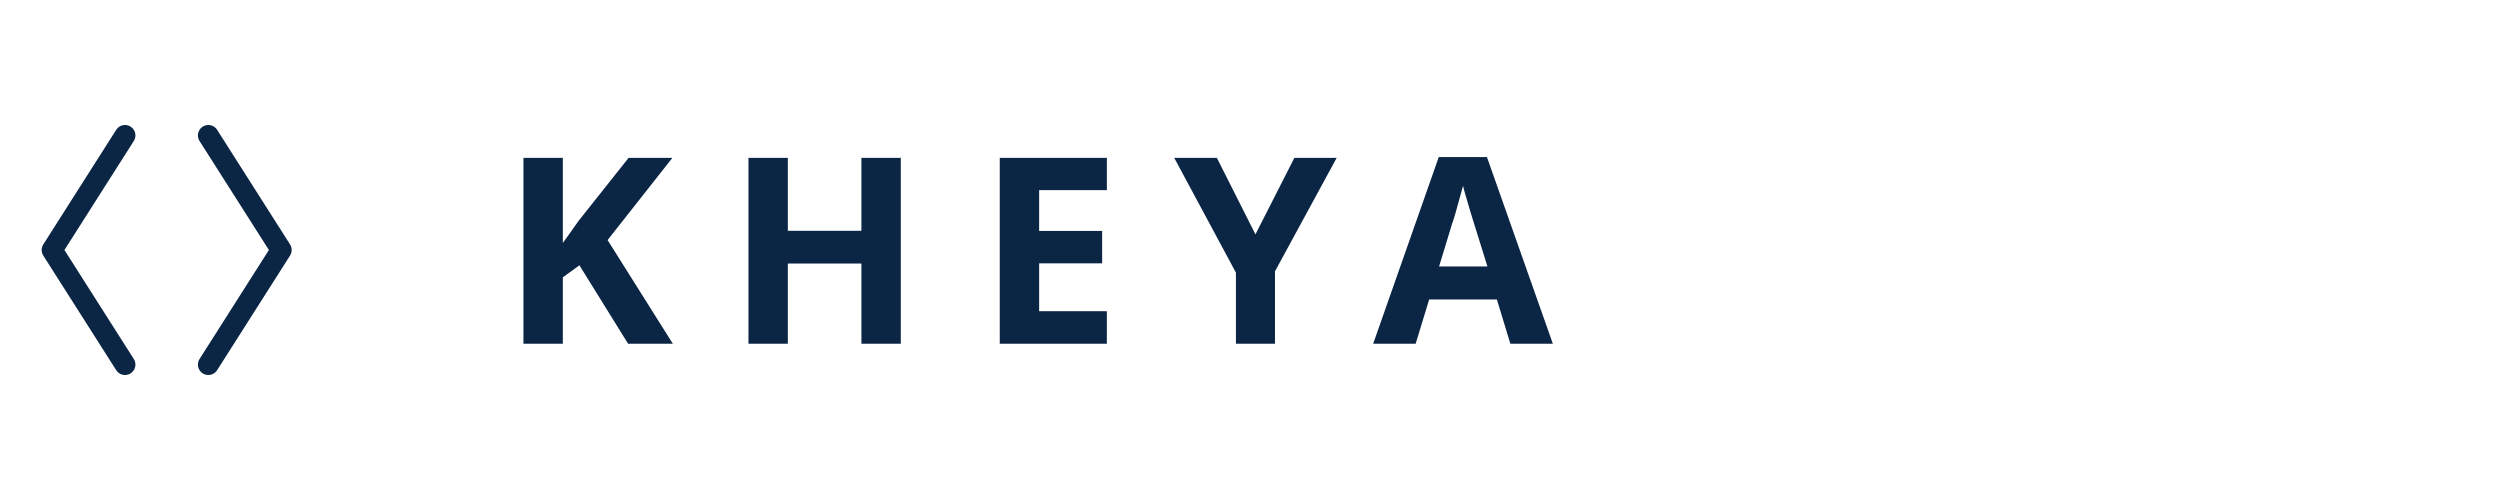
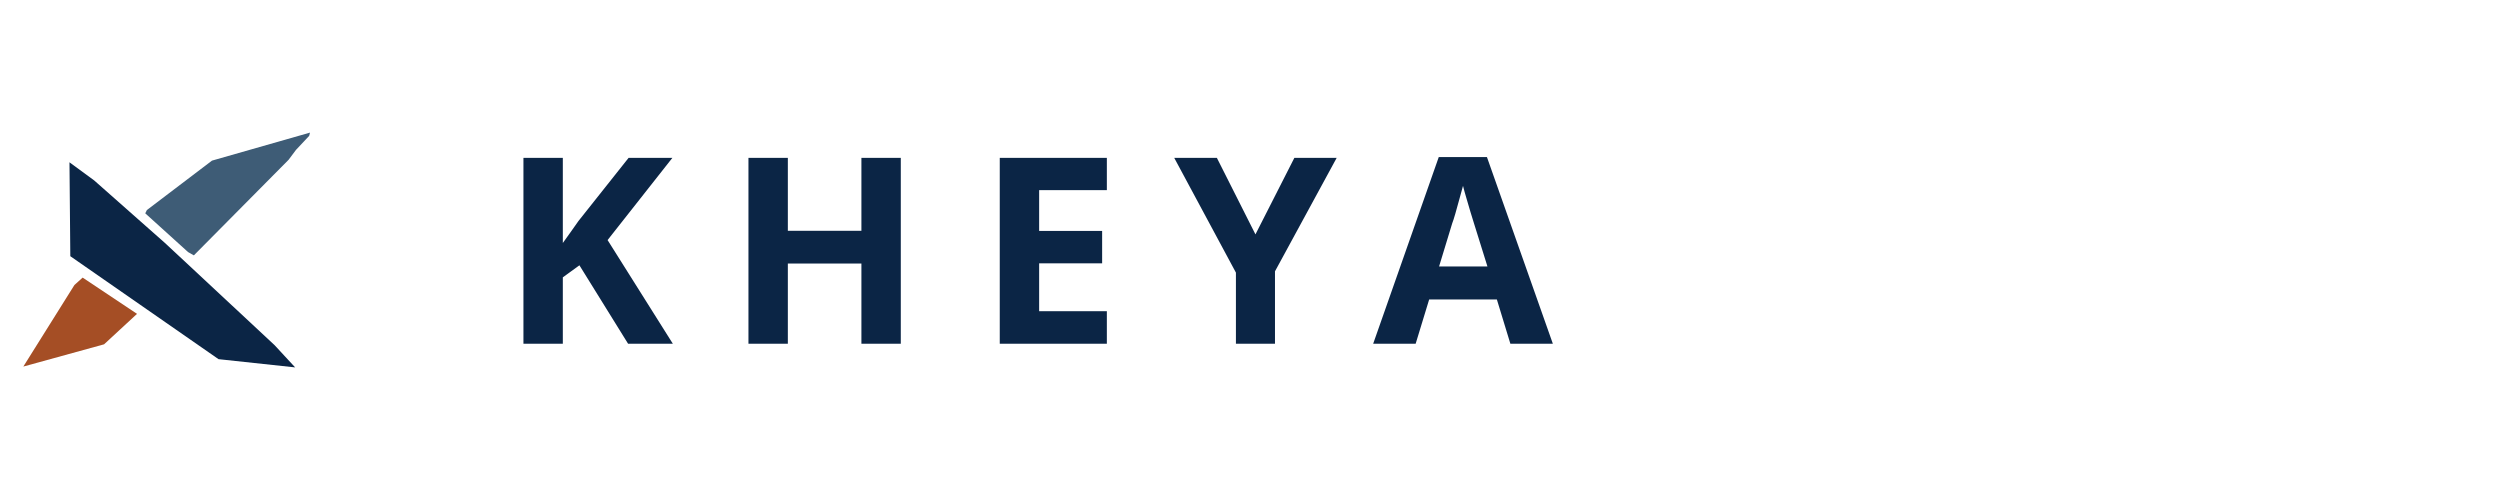
<svg xmlns="http://www.w3.org/2000/svg" viewBox="0 0 240 48">
-   <g fill="none" stroke="#0B2545" stroke-width="2" stroke-linecap="round" stroke-linejoin="round" transform="translate(0 8)">
-     <path d="M12 5L5 16L12 27M20 5L27 16L20 27" />
+   <g transform="translate(0 8) scale(.5)">
+     <path d="M13.34 15.16L13.5 33.19L41.96 52.96L56.67 54.54L52.72 50.27L31.68 30.66L18.08 18.64Z" fill="#0B2545" />
+     <path d="M59.52 9.46L40.7 14.84L28.2 24.33L27.89 24.96L36.11 32.4L37.22 33.03L55.41 14.68L56.83 12.78L59.36 10.09Z" fill="#3E5C76" />
+     <path d="M26.31 44.26L15.87 37.3L14.29 38.72L4.48 54.38L19.98 50.11Z" fill="#A54E25" />
  </g>
  <text x="48" y="33" fill="#0B2545" font-family="system-ui,sans-serif" font-weight="650" font-size="25" letter-spacing="5">KHEYA</text>
</svg>
